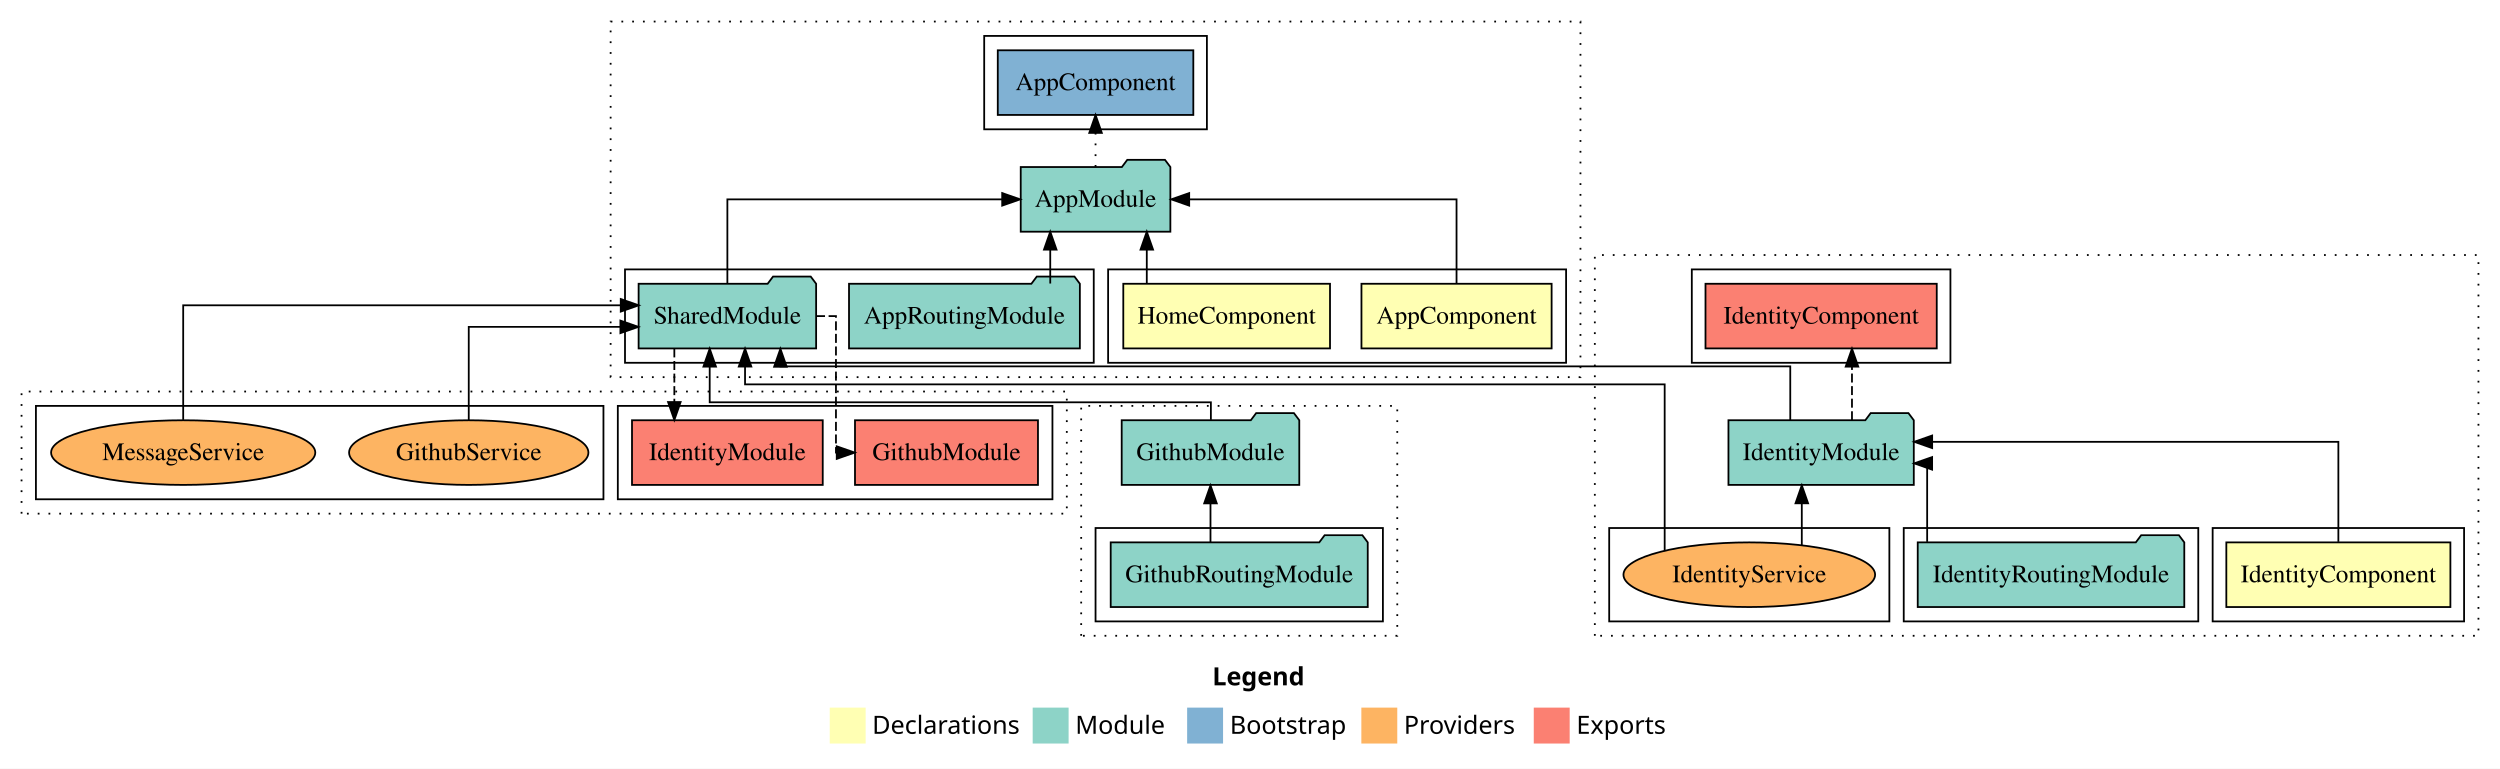
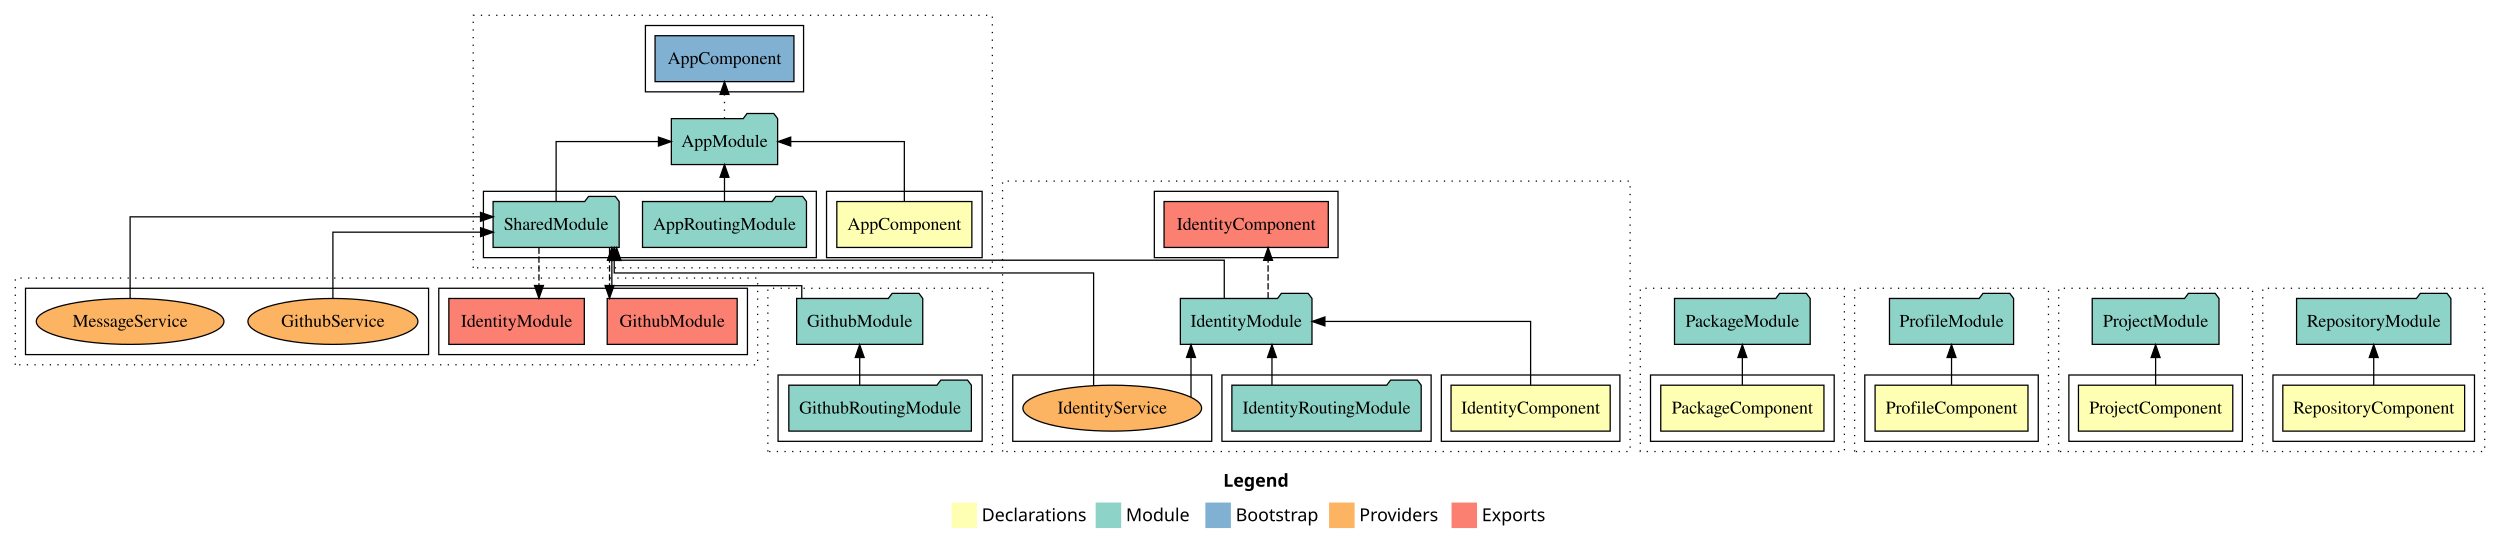
- <svg xmlns="http://www.w3.org/2000/svg" width="1392pt" height="428pt" viewBox="0.00 0.00 1392.00 428.00">
+ <svg xmlns="http://www.w3.org/2000/svg" width="1960pt" height="428pt" viewBox="0.00 0.00 1960.00 428.00">
  <g id="graph0" class="graph" transform="scale(1 1) rotate(0) translate(4 424)">
-     <polygon fill="white" stroke="transparent" points="-4,4 -4,-424 1388,-424 1388,4 -4,4" />
-     <text text-anchor="start" x="671.01" y="-42.4" font-family="sans-serif" font-weight="bold" font-size="14.00">Legend</text>
-     <polygon fill="#ffffb3" stroke="transparent" points="458,-10 458,-30 478,-30 478,-10 458,-10" />
-     <text text-anchor="start" x="481.63" y="-15.4" font-family="sans-serif" font-size="14.00">  Declarations</text>
-     <polygon fill="#8dd3c7" stroke="transparent" points="571,-10 571,-30 591,-30 591,-10 571,-10" />
-     <text text-anchor="start" x="594.73" y="-15.4" font-family="sans-serif" font-size="14.00">  Module</text>
-     <polygon fill="#80b1d3" stroke="transparent" points="657,-10 657,-30 677,-30 677,-10 657,-10" />
-     <text text-anchor="start" x="680.78" y="-15.4" font-family="sans-serif" font-size="14.00">  Bootstrap</text>
-     <polygon fill="#fdb462" stroke="transparent" points="754,-10 754,-30 774,-30 774,-10 754,-10" />
-     <text text-anchor="start" x="777.67" y="-15.4" font-family="sans-serif" font-size="14.00">  Providers</text>
-     <polygon fill="#fb8072" stroke="transparent" points="850,-10 850,-30 870,-30 870,-10 850,-10" />
-     <text text-anchor="start" x="873.73" y="-15.4" font-family="sans-serif" font-size="14.00">  Exports</text>
+     <polygon fill="white" stroke="transparent" points="-4,4 -4,-424 1956,-424 1956,4 -4,4" />
+     <text text-anchor="start" x="955.01" y="-42.4" font-family="sans-serif" font-weight="bold" font-size="14.00">Legend</text>
+     <polygon fill="#ffffb3" stroke="transparent" points="742,-10 742,-30 762,-30 762,-10 742,-10" />
+     <text text-anchor="start" x="765.63" y="-15.4" font-family="sans-serif" font-size="14.00">  Declarations</text>
+     <polygon fill="#8dd3c7" stroke="transparent" points="855,-10 855,-30 875,-30 875,-10 855,-10" />
+     <text text-anchor="start" x="878.73" y="-15.4" font-family="sans-serif" font-size="14.00">  Module</text>
+     <polygon fill="#80b1d3" stroke="transparent" points="941,-10 941,-30 961,-30 961,-10 941,-10" />
+     <text text-anchor="start" x="964.78" y="-15.4" font-family="sans-serif" font-size="14.00">  Bootstrap</text>
+     <polygon fill="#fdb462" stroke="transparent" points="1038,-10 1038,-30 1058,-30 1058,-10 1038,-10" />
+     <text text-anchor="start" x="1061.67" y="-15.4" font-family="sans-serif" font-size="14.00">  Providers</text>
+     <polygon fill="#fb8072" stroke="transparent" points="1134,-10 1134,-30 1154,-30 1154,-10 1134,-10" />
+     <text text-anchor="start" x="1157.73" y="-15.4" font-family="sans-serif" font-size="14.00">  Exports</text>
    <g id="clust1" class="cluster">
-       <polygon fill="none" stroke="black" stroke-dasharray="1,5" points="336,-214 336,-412 876,-412 876,-214 336,-214" />
+       <polygon fill="none" stroke="black" stroke-dasharray="1,5" points="367,-214 367,-412 774,-412 774,-214 367,-214" />
    </g>
    <g id="clust2" class="cluster">
-       <polygon fill="none" stroke="black" points="613,-222 613,-274 868,-274 868,-222 613,-222" />
-     </g>
-     <g id="clust5" class="cluster">
-       <polygon fill="none" stroke="black" points="344,-222 344,-274 605,-274 605,-222 344,-222" />
-     </g>
-     <g id="clust7" class="cluster">
-       <polygon fill="none" stroke="black" points="544,-352 544,-404 668,-404 668,-352 544,-352" />
-     </g>
-     <g id="clust15" class="cluster">
+       <polygon fill="none" stroke="black" points="644,-222 644,-274 766,-274 766,-222 644,-222" />
+     </g>
+     <g id="clust4" class="cluster">
+       <polygon fill="none" stroke="black" points="375,-222 375,-274 636,-274 636,-222 375,-222" />
+     </g>
+     <g id="clust6" class="cluster">
+       <polygon fill="none" stroke="black" points="502,-352 502,-404 626,-404 626,-352 502,-352" />
+     </g>
+     <g id="clust14" class="cluster">
      <polygon fill="none" stroke="black" stroke-dasharray="1,5" points="598,-70 598,-198 774,-198 774,-70 598,-70" />
    </g>
-     <g id="clust17" class="cluster">
+     <g id="clust16" class="cluster">
      <polygon fill="none" stroke="black" points="606,-78 606,-130 766,-130 766,-78 606,-78" />
    </g>
+     <g id="clust26" class="cluster">
+       <polygon fill="none" stroke="black" stroke-dasharray="1,5" points="782,-70 782,-282 1274,-282 1274,-70 782,-70" />
+     </g>
    <g id="clust27" class="cluster">
-       <polygon fill="none" stroke="black" stroke-dasharray="1,5" points="884,-70 884,-282 1376,-282 1376,-70 884,-70" />
-     </g>
-     <g id="clust28" class="cluster">
-       <polygon fill="none" stroke="black" points="1228,-78 1228,-130 1368,-130 1368,-78 1228,-78" />
+       <polygon fill="none" stroke="black" points="1126,-78 1126,-130 1266,-130 1266,-78 1126,-78" />
+     </g>
+     <g id="clust29" class="cluster">
+       <polygon fill="none" stroke="black" points="954,-78 954,-130 1118,-130 1118,-78 954,-78" />
    </g>
    <g id="clust30" class="cluster">
-       <polygon fill="none" stroke="black" points="1056,-78 1056,-130 1220,-130 1220,-78 1056,-78" />
-     </g>
-     <g id="clust31" class="cluster">
-       <polygon fill="none" stroke="black" points="938,-222 938,-274 1082,-274 1082,-222 938,-222" />
-     </g>
-     <g id="clust33" class="cluster">
-       <polygon fill="none" stroke="black" points="892,-78 892,-130 1048,-130 1048,-78 892,-78" />
+       <polygon fill="none" stroke="black" points="901,-222 901,-274 1045,-274 1045,-222 901,-222" />
+     </g>
+     <g id="clust32" class="cluster">
+       <polygon fill="none" stroke="black" points="790,-78 790,-130 946,-130 946,-78 790,-78" />
+     </g>
+     <g id="clust39" class="cluster">
+       <polygon fill="none" stroke="black" stroke-dasharray="1,5" points="1282,-70 1282,-198 1442,-198 1442,-70 1282,-70" />
    </g>
    <g id="clust40" class="cluster">
+       <polygon fill="none" stroke="black" points="1290,-78 1290,-130 1434,-130 1434,-78 1290,-78" />
+     </g>
+     <g id="clust46" class="cluster">
+       <polygon fill="none" stroke="black" stroke-dasharray="1,5" points="1450,-70 1450,-198 1602,-198 1602,-70 1450,-70" />
+     </g>
+     <g id="clust47" class="cluster">
+       <polygon fill="none" stroke="black" points="1458,-78 1458,-130 1594,-130 1594,-78 1458,-78" />
+     </g>
+     <g id="clust53" class="cluster">
+       <polygon fill="none" stroke="black" stroke-dasharray="1,5" points="1610,-70 1610,-198 1762,-198 1762,-70 1610,-70" />
+     </g>
+     <g id="clust54" class="cluster">
+       <polygon fill="none" stroke="black" points="1618,-78 1618,-130 1754,-130 1754,-78 1618,-78" />
+     </g>
+     <g id="clust60" class="cluster">
+       <polygon fill="none" stroke="black" stroke-dasharray="1,5" points="1770,-70 1770,-198 1944,-198 1944,-70 1770,-70" />
+     </g>
+     <g id="clust61" class="cluster">
+       <polygon fill="none" stroke="black" points="1778,-78 1778,-130 1936,-130 1936,-78 1778,-78" />
+     </g>
+     <g id="clust67" class="cluster">
      <polygon fill="none" stroke="black" stroke-dasharray="1,5" points="8,-138 8,-206 590,-206 590,-138 8,-138" />
    </g>
-     <g id="clust43" class="cluster">
+     <g id="clust70" class="cluster">
      <polygon fill="none" stroke="black" points="340,-146 340,-198 582,-198 582,-146 340,-146" />
    </g>
-     <g id="clust45" class="cluster">
+     <g id="clust72" class="cluster">
      <polygon fill="none" stroke="black" points="16,-146 16,-198 332,-198 332,-146 16,-146" />
    </g>
    <g id="node1" class="node">
-       <polygon fill="#ffffb3" stroke="black" points="859.94,-266 754.06,-266 754.06,-230 859.94,-230 859.94,-266" />
-       <text text-anchor="middle" x="807" y="-243.8" font-family="Times,serif" font-size="14.00">AppComponent</text>
+       <polygon fill="#ffffb3" stroke="black" points="757.94,-266 652.06,-266 652.06,-230 757.94,-230 757.94,-266" />
+       <text text-anchor="middle" x="705" y="-243.8" font-family="Times,serif" font-size="14.00">AppComponent</text>
+     </g>
+     <g id="node2" class="node">
+       <polygon fill="#8dd3c7" stroke="black" points="605.66,-331 602.66,-335 581.66,-335 578.66,-331 522.34,-331 522.34,-295 605.66,-295 605.66,-331" />
+       <text text-anchor="middle" x="564" y="-308.8" font-family="Times,serif" font-size="14.00">AppModule</text>
+     </g>
+     <g id="edge1" class="edge">
+       <path fill="none" stroke="black" d="M705,-266.11C705,-285.34 705,-313 705,-313 705,-313 615.92,-313 615.92,-313" />
+       <polygon fill="black" stroke="black" points="615.92,-309.5 605.92,-313 615.92,-316.5 615.92,-309.5" />
+     </g>
+     <g id="node5" class="node">
+       <polygon fill="#80b1d3" stroke="black" points="618.44,-396 509.56,-396 509.56,-360 618.44,-360 618.44,-396" />
+       <text text-anchor="middle" x="564" y="-373.8" font-family="Times,serif" font-size="14.00">AppComponent </text>
+     </g>
+     <g id="edge4" class="edge">
+       <path fill="none" stroke="black" stroke-dasharray="1,5" d="M564,-331.11C564,-331.11 564,-349.99 564,-349.99" />
+       <polygon fill="black" stroke="black" points="560.5,-349.99 564,-359.99 567.5,-349.99 560.5,-349.99" />
    </g>
    <g id="node3" class="node">
-       <polygon fill="#8dd3c7" stroke="black" points="647.66,-331 644.66,-335 623.66,-335 620.66,-331 564.34,-331 564.34,-295 647.66,-295 647.66,-331" />
-       <text text-anchor="middle" x="606" y="-308.8" font-family="Times,serif" font-size="14.00">AppModule</text>
-     </g>
-     <g id="edge1" class="edge">
-       <path fill="none" stroke="black" d="M807,-266.11C807,-285.34 807,-313 807,-313 807,-313 658.14,-313 658.14,-313" />
-       <polygon fill="black" stroke="black" points="658.14,-309.5 648.14,-313 658.14,-316.5 658.14,-309.5" />
-     </g>
-     <g id="node2" class="node">
-       <polygon fill="#ffffb3" stroke="black" points="736.55,-266 621.45,-266 621.45,-230 736.55,-230 736.55,-266" />
-       <text text-anchor="middle" x="679" y="-243.8" font-family="Times,serif" font-size="14.00">HomeComponent</text>
+       <polygon fill="#8dd3c7" stroke="black" points="628.27,-266 625.27,-270 604.27,-270 601.27,-266 499.73,-266 499.73,-230 628.27,-230 628.27,-266" />
+       <text text-anchor="middle" x="564" y="-243.8" font-family="Times,serif" font-size="14.00">AppRoutingModule</text>
    </g>
    <g id="edge2" class="edge">
-       <path fill="none" stroke="black" d="M634.53,-266.11C634.53,-266.11 634.53,-284.99 634.53,-284.99" />
-       <polygon fill="black" stroke="black" points="631.03,-284.99 634.53,-294.99 638.03,-284.99 631.03,-284.99" />
-     </g>
-     <g id="node6" class="node">
-       <polygon fill="#80b1d3" stroke="black" points="660.44,-396 551.56,-396 551.56,-360 660.44,-360 660.44,-396" />
-       <text text-anchor="middle" x="606" y="-373.8" font-family="Times,serif" font-size="14.00">AppComponent </text>
-     </g>
-     <g id="edge5" class="edge">
-       <path fill="none" stroke="black" stroke-dasharray="1,5" d="M606,-331.11C606,-331.11 606,-349.99 606,-349.99" />
-       <polygon fill="black" stroke="black" points="602.5,-349.99 606,-359.99 609.5,-349.99 602.5,-349.99" />
+       <path fill="none" stroke="black" d="M564,-266.11C564,-266.11 564,-284.99 564,-284.99" />
+       <polygon fill="black" stroke="black" points="560.5,-284.99 564,-294.99 567.5,-284.99 560.5,-284.99" />
    </g>
    <g id="node4" class="node">
-       <polygon fill="#8dd3c7" stroke="black" points="597.27,-266 594.27,-270 573.27,-270 570.27,-266 468.73,-266 468.73,-230 597.27,-230 597.27,-266" />
-       <text text-anchor="middle" x="533" y="-243.8" font-family="Times,serif" font-size="14.00">AppRoutingModule</text>
+       <polygon fill="#8dd3c7" stroke="black" points="481.42,-266 478.42,-270 457.42,-270 454.42,-266 382.58,-266 382.58,-230 481.42,-230 481.42,-266" />
+       <text text-anchor="middle" x="432" y="-243.8" font-family="Times,serif" font-size="14.00">SharedModule</text>
    </g>
    <g id="edge3" class="edge">
-       <path fill="none" stroke="black" d="M580.78,-266.11C580.78,-266.11 580.78,-284.99 580.78,-284.99" />
-       <polygon fill="black" stroke="black" points="577.28,-284.99 580.78,-294.99 584.28,-284.99 577.28,-284.99" />
-     </g>
-     <g id="node5" class="node">
-       <polygon fill="#8dd3c7" stroke="black" points="450.42,-266 447.42,-270 426.42,-270 423.42,-266 351.58,-266 351.58,-230 450.42,-230 450.42,-266" />
-       <text text-anchor="middle" x="401" y="-243.8" font-family="Times,serif" font-size="14.00">SharedModule</text>
-     </g>
-     <g id="edge4" class="edge">
-       <path fill="none" stroke="black" d="M401,-266.11C401,-285.34 401,-313 401,-313 401,-313 554.02,-313 554.02,-313" />
-       <polygon fill="black" stroke="black" points="554.02,-316.5 564.02,-313 554.02,-309.5 554.02,-316.5" />
-     </g>
-     <g id="node14" class="node">
+       <path fill="none" stroke="black" d="M432,-266.11C432,-285.34 432,-313 432,-313 432,-313 512.23,-313 512.23,-313" />
+       <polygon fill="black" stroke="black" points="512.23,-316.5 522.23,-313 512.23,-309.5 512.23,-316.5" />
+     </g>
+     <g id="node21" class="node">
      <polygon fill="#fb8072" stroke="black" points="573.94,-190 472.06,-190 472.06,-154 573.94,-154 573.94,-190" />
      <text text-anchor="middle" x="523" y="-167.8" font-family="Times,serif" font-size="14.00">GithubModule </text>
    </g>
-     <g id="edge13" class="edge">
-       <path fill="none" stroke="black" stroke-dasharray="5,2" d="M450.37,-248C456.94,-248 461.46,-248 461.46,-248 461.46,-248 461.46,-172 461.46,-172 461.46,-172 462.5,-172 462.5,-172" />
-       <polygon fill="black" stroke="black" points="461.9,-175.5 471.9,-172 461.9,-168.5 461.9,-175.5" />
-     </g>
-     <g id="node15" class="node">
+     <g id="edge16" class="edge">
+       <path fill="none" stroke="black" stroke-dasharray="5,2" d="M473.87,-229.99C473.87,-229.99 473.87,-200.15 473.87,-200.15" />
+       <polygon fill="black" stroke="black" points="477.37,-200.15 473.87,-190.15 470.37,-200.15 477.37,-200.15" />
+     </g>
+     <g id="node22" class="node">
      <polygon fill="#fb8072" stroke="black" points="454.1,-190 347.9,-190 347.9,-154 454.1,-154 454.1,-190" />
      <text text-anchor="middle" x="401" y="-167.8" font-family="Times,serif" font-size="14.00">IdentityModule </text>
    </g>
-     <g id="edge14" class="edge">
-       <path fill="none" stroke="black" stroke-dasharray="5,2" d="M371.47,-229.99C371.47,-229.99 371.47,-200.15 371.47,-200.15" />
-       <polygon fill="black" stroke="black" points="374.97,-200.15 371.47,-190.15 367.97,-200.15 374.97,-200.15" />
-     </g>
-     <g id="node7" class="node">
+     <g id="edge17" class="edge">
+       <path fill="none" stroke="black" stroke-dasharray="5,2" d="M418.54,-229.99C418.54,-229.99 418.54,-200.15 418.54,-200.15" />
+       <polygon fill="black" stroke="black" points="422.04,-200.15 418.54,-190.15 415.04,-200.15 422.04,-200.15" />
+     </g>
+     <g id="node6" class="node">
      <polygon fill="#8dd3c7" stroke="black" points="757.56,-122 754.56,-126 733.56,-126 730.56,-122 614.44,-122 614.44,-86 757.56,-86 757.56,-122" />
      <text text-anchor="middle" x="686" y="-99.8" font-family="Times,serif" font-size="14.00">GithubRoutingModule</text>
    </g>
-     <g id="node8" class="node">
+     <g id="node7" class="node">
      <polygon fill="#8dd3c7" stroke="black" points="719.44,-190 716.44,-194 695.44,-194 692.44,-190 620.56,-190 620.56,-154 719.44,-154 719.44,-190" />
      <text text-anchor="middle" x="670" y="-167.8" font-family="Times,serif" font-size="14.00">GithubModule</text>
    </g>
-     <g id="edge6" class="edge">
+     <g id="edge5" class="edge">
      <path fill="none" stroke="black" d="M670,-122.22C670,-122.22 670,-143.73 670,-143.73" />
      <polygon fill="black" stroke="black" points="666.5,-143.73 670,-153.73 673.5,-143.73 666.5,-143.73" />
    </g>
+     <g id="edge14" class="edge">
+       <path fill="none" stroke="black" d="M624.58,-190.21C624.58,-195.55 624.58,-200 624.58,-200 624.58,-200 475.7,-200 475.7,-200 475.7,-200 475.7,-219.85 475.7,-219.85" />
+       <polygon fill="black" stroke="black" points="472.2,-219.85 475.7,-229.85 479.2,-219.85 472.2,-219.85" />
+     </g>
+     <g id="node8" class="node">
+       <polygon fill="#ffffb3" stroke="black" points="1258.38,-122 1133.62,-122 1133.62,-86 1258.38,-86 1258.38,-122" />
+       <text text-anchor="middle" x="1196" y="-99.8" font-family="Times,serif" font-size="14.00">IdentityComponent</text>
+     </g>
+     <g id="node9" class="node">
+       <polygon fill="#8dd3c7" stroke="black" points="1024.6,-190 1021.6,-194 1000.6,-194 997.6,-190 921.4,-190 921.4,-154 1024.6,-154 1024.6,-190" />
+       <text text-anchor="middle" x="973" y="-167.8" font-family="Times,serif" font-size="14.00">IdentityModule</text>
+     </g>
+     <g id="edge6" class="edge">
+       <path fill="none" stroke="black" d="M1196,-122.22C1196,-142.37 1196,-172 1196,-172 1196,-172 1034.72,-172 1034.72,-172" />
+       <polygon fill="black" stroke="black" points="1034.72,-168.5 1024.72,-172 1034.72,-175.5 1034.72,-168.5" />
+     </g>
+     <g id="edge15" class="edge">
+       <path fill="none" stroke="black" d="M955.82,-190.15C955.82,-203.74 955.82,-220 955.82,-220 955.82,-220 479.38,-220 479.38,-220 479.38,-220 479.38,-220.98 479.38,-220.98" />
+       <polygon fill="black" stroke="black" points="475.88,-219.79 479.38,-229.79 482.88,-219.79 475.88,-219.79" />
+     </g>
+     <g id="node11" class="node">
+       <polygon fill="#fb8072" stroke="black" points="1037.38,-266 908.62,-266 908.62,-230 1037.38,-230 1037.38,-266" />
+       <text text-anchor="middle" x="973" y="-243.8" font-family="Times,serif" font-size="14.00">IdentityComponent </text>
+     </g>
+     <g id="edge8" class="edge">
+       <path fill="none" stroke="black" stroke-dasharray="5,2" d="M990.18,-190.01C990.18,-190.01 990.18,-219.85 990.18,-219.85" />
+       <polygon fill="black" stroke="black" points="986.68,-219.85 990.18,-229.85 993.68,-219.85 986.68,-219.85" />
+     </g>
+     <g id="node10" class="node">
+       <polygon fill="#8dd3c7" stroke="black" points="1110.21,-122 1107.21,-126 1086.21,-126 1083.21,-122 961.79,-122 961.79,-86 1110.21,-86 1110.21,-122" />
+       <text text-anchor="middle" x="1036" y="-99.8" font-family="Times,serif" font-size="14.00">IdentityRoutingModule</text>
+     </g>
+     <g id="edge7" class="edge">
+       <path fill="none" stroke="black" d="M993.22,-122.22C993.22,-122.22 993.22,-143.73 993.22,-143.73" />
+       <polygon fill="black" stroke="black" points="989.72,-143.73 993.22,-153.73 996.72,-143.73 989.72,-143.73" />
+     </g>
+     <g id="node12" class="node">
+       <ellipse fill="#fdb462" stroke="black" cx="868" cy="-104" rx="70.06" ry="18" />
+       <text text-anchor="middle" x="868" y="-99.8" font-family="Times,serif" font-size="14.00">IdentityService</text>
+     </g>
+     <g id="edge19" class="edge">
+       <path fill="none" stroke="black" d="M853.39,-121.98C853.39,-152.22 853.39,-210 853.39,-210 853.39,-210 477.54,-210 477.54,-210 477.54,-210 477.54,-219.89 477.54,-219.89" />
+       <polygon fill="black" stroke="black" points="474.04,-219.89 477.54,-229.89 481.04,-219.89 474.04,-219.89" />
+     </g>
+     <g id="edge9" class="edge">
+       <path fill="none" stroke="black" d="M929.74,-112.61C929.74,-112.61 929.74,-143.75 929.74,-143.75" />
+       <polygon fill="black" stroke="black" points="926.24,-143.75 929.74,-153.75 933.24,-143.75 926.24,-143.75" />
+     </g>
+     <g id="node13" class="node">
+       <polygon fill="#ffffb3" stroke="black" points="1425.97,-122 1298.03,-122 1298.03,-86 1425.97,-86 1425.97,-122" />
+       <text text-anchor="middle" x="1362" y="-99.8" font-family="Times,serif" font-size="14.00">PackageComponent</text>
+     </g>
+     <g id="node14" class="node">
+       <polygon fill="#8dd3c7" stroke="black" points="1415.19,-190 1412.19,-194 1391.19,-194 1388.19,-190 1308.81,-190 1308.81,-154 1415.19,-154 1415.19,-190" />
+       <text text-anchor="middle" x="1362" y="-167.8" font-family="Times,serif" font-size="14.00">PackageModule</text>
+     </g>
+     <g id="edge10" class="edge">
+       <path fill="none" stroke="black" d="M1362,-122.22C1362,-122.22 1362,-143.73 1362,-143.73" />
+       <polygon fill="black" stroke="black" points="1358.5,-143.73 1362,-153.73 1365.5,-143.73 1358.5,-143.73" />
+     </g>
+     <g id="node15" class="node">
+       <polygon fill="#ffffb3" stroke="black" points="1585.93,-122 1466.07,-122 1466.07,-86 1585.93,-86 1585.93,-122" />
+       <text text-anchor="middle" x="1526" y="-99.8" font-family="Times,serif" font-size="14.00">ProfileComponent</text>
+     </g>
+     <g id="node16" class="node">
+       <polygon fill="#8dd3c7" stroke="black" points="1574.65,-190 1571.65,-194 1550.65,-194 1547.65,-190 1477.35,-190 1477.35,-154 1574.65,-154 1574.65,-190" />
+       <text text-anchor="middle" x="1526" y="-167.8" font-family="Times,serif" font-size="14.00">ProfileModule</text>
+     </g>
    <g id="edge11" class="edge">
-       <path fill="none" stroke="black" d="M670.22,-190.21C670.22,-195.55 670.22,-200 670.22,-200 670.22,-200 391.16,-200 391.16,-200 391.16,-200 391.16,-219.85 391.16,-219.85" />
-       <polygon fill="black" stroke="black" points="387.66,-219.85 391.16,-229.85 394.66,-219.85 387.66,-219.85" />
-     </g>
-     <g id="node9" class="node">
-       <polygon fill="#ffffb3" stroke="black" points="1360.38,-122 1235.62,-122 1235.62,-86 1360.38,-86 1360.38,-122" />
-       <text text-anchor="middle" x="1298" y="-99.8" font-family="Times,serif" font-size="14.00">IdentityComponent</text>
-     </g>
-     <g id="node10" class="node">
-       <polygon fill="#8dd3c7" stroke="black" points="1061.6,-190 1058.6,-194 1037.6,-194 1034.6,-190 958.4,-190 958.4,-154 1061.6,-154 1061.6,-190" />
-       <text text-anchor="middle" x="1010" y="-167.8" font-family="Times,serif" font-size="14.00">IdentityModule</text>
-     </g>
-     <g id="edge7" class="edge">
-       <path fill="none" stroke="black" d="M1298,-122.29C1298,-144.21 1298,-178 1298,-178 1298,-178 1071.82,-178 1071.82,-178" />
-       <polygon fill="black" stroke="black" points="1071.82,-174.5 1061.82,-178 1071.82,-181.5 1071.82,-174.5" />
+       <path fill="none" stroke="black" d="M1526,-122.22C1526,-122.22 1526,-143.73 1526,-143.73" />
+       <polygon fill="black" stroke="black" points="1522.5,-143.73 1526,-153.73 1529.5,-143.73 1522.5,-143.73" />
+     </g>
+     <g id="node17" class="node">
+       <polygon fill="#ffffb3" stroke="black" points="1746.49,-122 1625.51,-122 1625.51,-86 1746.49,-86 1746.49,-122" />
+       <text text-anchor="middle" x="1686" y="-99.8" font-family="Times,serif" font-size="14.00">ProjectComponent</text>
+     </g>
+     <g id="node18" class="node">
+       <polygon fill="#8dd3c7" stroke="black" points="1735.7,-190 1732.7,-194 1711.7,-194 1708.7,-190 1636.3,-190 1636.3,-154 1735.7,-154 1735.7,-190" />
+       <text text-anchor="middle" x="1686" y="-167.8" font-family="Times,serif" font-size="14.00">ProjectModule</text>
    </g>
    <g id="edge12" class="edge">
-       <path fill="none" stroke="black" d="M992.82,-190.15C992.82,-203.74 992.82,-220 992.82,-220 992.82,-220 430.53,-220 430.53,-220 430.53,-220 430.53,-220.98 430.53,-220.98" />
-       <polygon fill="black" stroke="black" points="427.03,-219.79 430.53,-229.79 434.03,-219.79 427.03,-219.79" />
-     </g>
-     <g id="node12" class="node">
-       <polygon fill="#fb8072" stroke="black" points="1074.38,-266 945.62,-266 945.62,-230 1074.38,-230 1074.38,-266" />
-       <text text-anchor="middle" x="1010" y="-243.8" font-family="Times,serif" font-size="14.00">IdentityComponent </text>
-     </g>
-     <g id="edge9" class="edge">
-       <path fill="none" stroke="black" stroke-dasharray="5,2" d="M1027.18,-190.01C1027.18,-190.01 1027.18,-219.85 1027.18,-219.85" />
-       <polygon fill="black" stroke="black" points="1023.68,-219.85 1027.18,-229.85 1030.68,-219.85 1023.68,-219.85" />
-     </g>
-     <g id="node11" class="node">
-       <polygon fill="#8dd3c7" stroke="black" points="1212.21,-122 1209.21,-126 1188.21,-126 1185.21,-122 1063.79,-122 1063.79,-86 1212.21,-86 1212.21,-122" />
-       <text text-anchor="middle" x="1138" y="-99.8" font-family="Times,serif" font-size="14.00">IdentityRoutingModule</text>
-     </g>
-     <g id="edge8" class="edge">
-       <path fill="none" stroke="black" d="M1069.04,-122.27C1069.04,-140.56 1069.04,-166 1069.04,-166 1069.04,-166 1068.32,-166 1068.32,-166" />
-       <polygon fill="black" stroke="black" points="1071.8,-162.5 1061.8,-166 1071.8,-169.5 1071.8,-162.5" />
-     </g>
-     <g id="node13" class="node">
-       <ellipse fill="#fdb462" stroke="black" cx="970" cy="-104" rx="70.06" ry="18" />
-       <text text-anchor="middle" x="970" y="-99.8" font-family="Times,serif" font-size="14.00">IdentityService</text>
-     </g>
-     <g id="edge16" class="edge">
-       <path fill="none" stroke="black" d="M922.89,-117.42C922.89,-145.95 922.89,-210 922.89,-210 922.89,-210 410.84,-210 410.84,-210 410.84,-210 410.84,-219.89 410.84,-219.89" />
-       <polygon fill="black" stroke="black" points="407.34,-219.89 410.84,-229.89 414.34,-219.89 407.34,-219.89" />
-     </g>
-     <g id="edge10" class="edge">
-       <path fill="none" stroke="black" d="M999.24,-120.46C999.24,-120.46 999.24,-143.78 999.24,-143.78" />
-       <polygon fill="black" stroke="black" points="995.74,-143.78 999.24,-153.78 1002.74,-143.78 995.74,-143.78" />
-     </g>
-     <g id="node16" class="node">
+       <path fill="none" stroke="black" d="M1686,-122.22C1686,-122.22 1686,-143.73 1686,-143.73" />
+       <polygon fill="black" stroke="black" points="1682.5,-143.73 1686,-153.73 1689.5,-143.73 1682.5,-143.73" />
+     </g>
+     <g id="node19" class="node">
+       <polygon fill="#ffffb3" stroke="black" points="1928.27,-122 1785.73,-122 1785.73,-86 1928.27,-86 1928.27,-122" />
+       <text text-anchor="middle" x="1857" y="-99.8" font-family="Times,serif" font-size="14.00">RepositoryComponent</text>
+     </g>
+     <g id="node20" class="node">
+       <polygon fill="#8dd3c7" stroke="black" points="1917.49,-190 1914.49,-194 1893.49,-194 1890.49,-190 1796.51,-190 1796.51,-154 1917.49,-154 1917.49,-190" />
+       <text text-anchor="middle" x="1857" y="-167.8" font-family="Times,serif" font-size="14.00">RepositoryModule</text>
+     </g>
+     <g id="edge13" class="edge">
+       <path fill="none" stroke="black" d="M1857,-122.22C1857,-122.22 1857,-143.73 1857,-143.73" />
+       <polygon fill="black" stroke="black" points="1853.5,-143.73 1857,-153.73 1860.5,-143.73 1853.5,-143.73" />
+     </g>
+     <g id="node23" class="node">
      <ellipse fill="#fdb462" stroke="black" cx="257" cy="-172" rx="66.63" ry="18" />
      <text text-anchor="middle" x="257" y="-167.8" font-family="Times,serif" font-size="14.00">GithubService</text>
    </g>
-     <g id="edge15" class="edge">
-       <path fill="none" stroke="black" d="M257,-190.03C257,-210.77 257,-242 257,-242 257,-242 341.44,-242 341.44,-242" />
-       <polygon fill="black" stroke="black" points="341.44,-245.5 351.44,-242 341.44,-238.5 341.44,-245.5" />
-     </g>
-     <g id="node17" class="node">
+     <g id="edge18" class="edge">
+       <path fill="none" stroke="black" d="M257,-190.03C257,-210.77 257,-242 257,-242 257,-242 372.79,-242 372.79,-242" />
+       <polygon fill="black" stroke="black" points="372.79,-245.5 382.79,-242 372.79,-238.5 372.79,-245.5" />
+     </g>
+     <g id="node24" class="node">
      <ellipse fill="#fdb462" stroke="black" cx="98" cy="-172" rx="73.55" ry="18" />
      <text text-anchor="middle" x="98" y="-167.8" font-family="Times,serif" font-size="14.00">MessageService</text>
    </g>
-     <g id="edge17" class="edge">
-       <path fill="none" stroke="black" d="M98,-190.2C98,-214.36 98,-254 98,-254 98,-254 341.64,-254 341.64,-254" />
-       <polygon fill="black" stroke="black" points="341.64,-257.5 351.64,-254 341.64,-250.5 341.64,-257.5" />
+     <g id="edge20" class="edge">
+       <path fill="none" stroke="black" d="M98,-190.2C98,-214.36 98,-254 98,-254 98,-254 372.72,-254 372.72,-254" />
+       <polygon fill="black" stroke="black" points="372.72,-257.5 382.72,-254 372.72,-250.5 372.72,-257.5" />
    </g>
  </g>
</svg>
